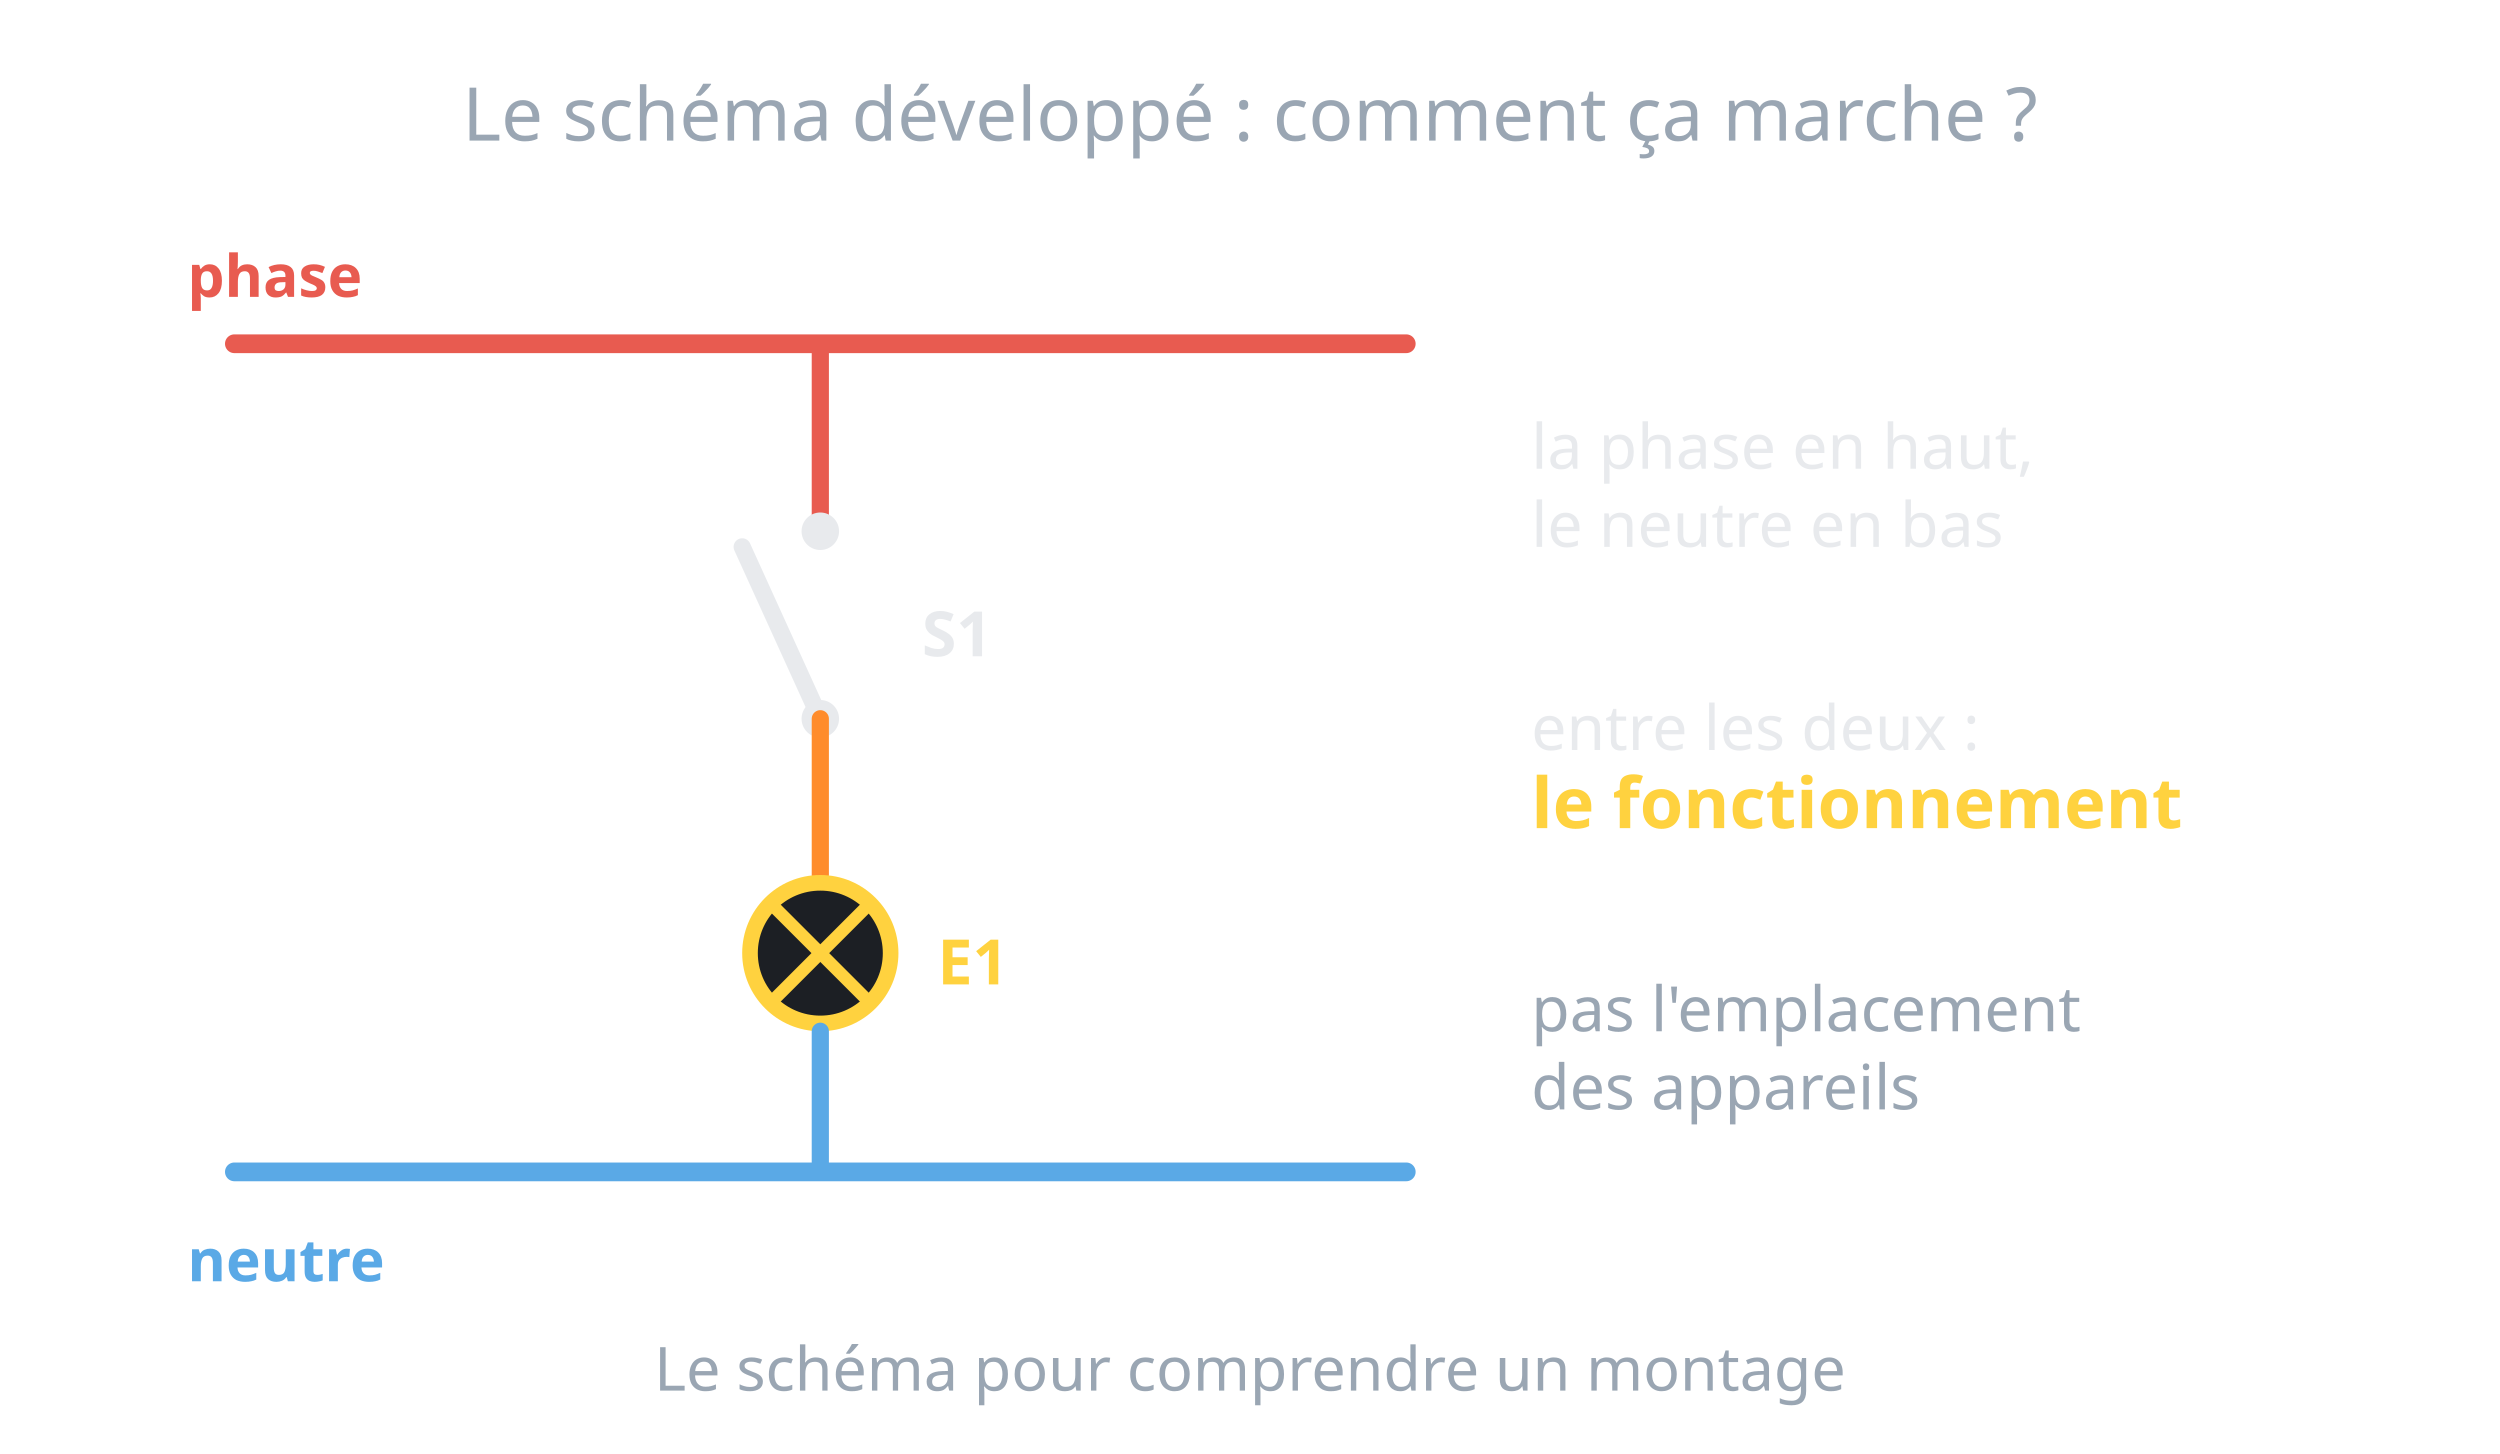
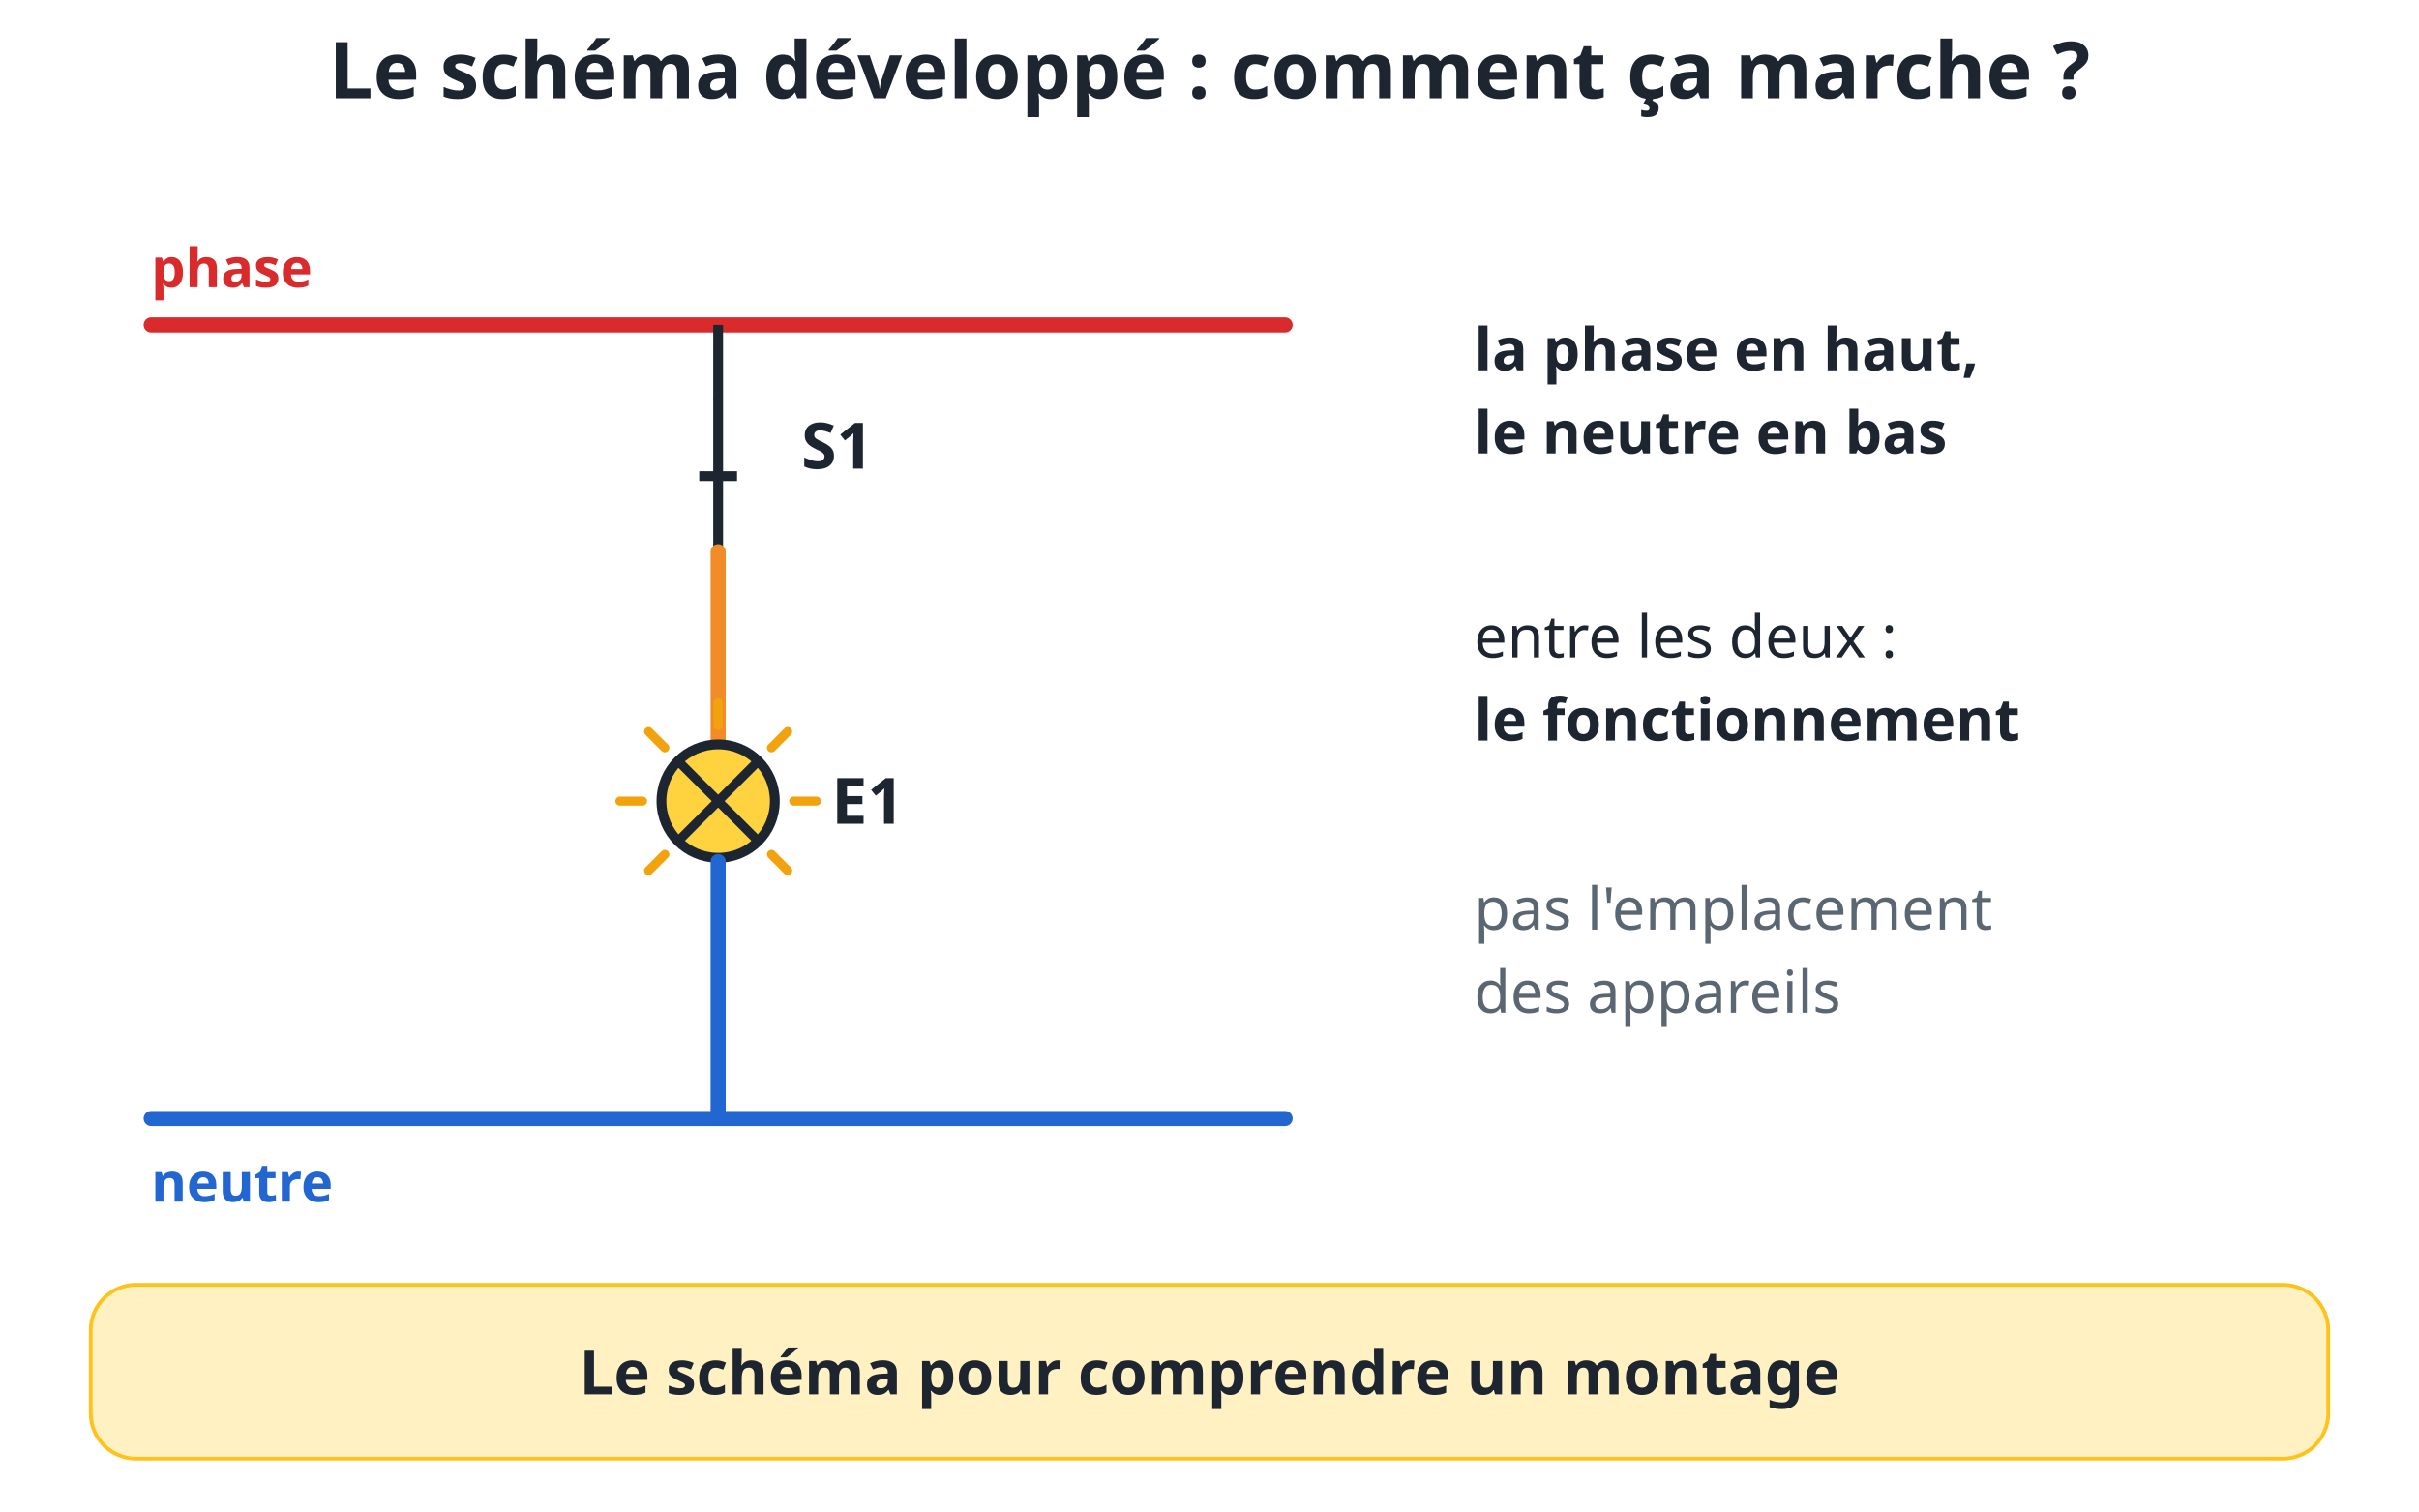
- <svg xmlns="http://www.w3.org/2000/svg" viewBox="0 0 320 186" font-family="'Segoe UI',system-ui,sans-serif" role="img" aria-label="Le schéma développé : la phase en haut, le neutre en bas ; entre les deux, l'interrupteur puis la lampe. Il montre le fonctionnement, pas l'emplacement">
-   <text x="160" y="18" text-anchor="middle" font-size="9.5" fill="#9aa6b3" font-weight="normal">Le schéma développé : comment ça marche ?</text>
-   <polyline points="30,44 180,44" fill="none" stroke="#e85b50" stroke-width="2.4" stroke-linecap="round" stroke-linejoin="round" />
-   <text x="24" y="38" text-anchor="start" font-size="7.5" fill="#e85b50" font-weight="bold">phase</text>
-   <polyline points="30,150 180,150" fill="none" stroke="#5aa9e6" stroke-width="2.4" stroke-linecap="round" stroke-linejoin="round" />
-   <text x="24" y="164" text-anchor="start" font-size="7.5" fill="#5aa9e6" font-weight="bold">neutre</text>
-   <polyline points="105,44 105,66" fill="none" stroke="#e85b50" stroke-width="2.2" stroke-linecap="round" stroke-linejoin="round" />
-   <circle cx="105" cy="68" r="2.4" fill="#e8eaed" />
-   <circle cx="105" cy="92" r="2.4" fill="#e8eaed" />
-   <polyline points="105,92 95,70" fill="none" stroke="#e8eaed" stroke-width="2.2" stroke-linecap="round" stroke-linejoin="round" />
-   <polyline points="105,92 105,112" fill="none" stroke="#ff8c2b" stroke-width="2.2" stroke-linecap="round" stroke-linejoin="round" />
-   <circle cx="105" cy="122" r="9" fill="#1c1f24" stroke="#ffd23f" stroke-width="2" />
-   <polyline points="98.7,115.7 111.3,128.3" fill="none" stroke="#ffd23f" stroke-width="1.6" stroke-linecap="round" stroke-linejoin="round" />
-   <polyline points="98.7,128.3 111.3,115.7" fill="none" stroke="#ffd23f" stroke-width="1.6" stroke-linecap="round" stroke-linejoin="round" />
-   <polyline points="105,132 105,150" fill="none" stroke="#5aa9e6" stroke-width="2.2" stroke-linecap="round" stroke-linejoin="round" />
-   <text x="118" y="84" text-anchor="start" font-size="8" fill="#e8eaed" font-weight="bold">S1</text>
-   <text x="120" y="126" text-anchor="start" font-size="8" fill="#ffd23f" font-weight="bold">E1</text>
-   <text x="196" y="60" text-anchor="start" font-size="8" fill="#e8eaed" font-weight="normal">la phase en haut,</text>
-   <text x="196" y="70" text-anchor="start" font-size="8" fill="#e8eaed" font-weight="normal">le neutre en bas</text>
-   <text x="196" y="96" text-anchor="start" font-size="8" fill="#e8eaed" font-weight="normal">entre les deux :</text>
-   <text x="196" y="106" text-anchor="start" font-size="9" fill="#ffd23f" font-weight="bold">le fonctionnement</text>
-   <text x="196" y="132" text-anchor="start" font-size="8" fill="#9aa6b3" font-weight="normal">pas l'emplacement</text>
-   <text x="196" y="142" text-anchor="start" font-size="8" fill="#9aa6b3" font-weight="normal">des appareils</text>
-   <text x="160" y="178" text-anchor="middle" font-size="7.8" fill="#9aa6b3" font-weight="normal">Le schéma pour comprendre un montage</text>
+ <svg xmlns="http://www.w3.org/2000/svg" viewBox="0 0 640 400" font-family="'Segoe UI',system-ui,sans-serif" role="img" aria-label="Schéma développé : la phase en haut, le neutre en bas ; entre les deux, l'interrupteur S1 puis la lampe E1, dans l'ordre où le courant les traverse">
+   <defs>
+     <linearGradient id="corps" x1="0" y1="0" x2="1" y2="0">
+       <stop offset="0" stop-color="#eef0f2" />
+       <stop offset=".5" stop-color="#fdfdfd" />
+       <stop offset="1" stop-color="#dfe2e6" />
+     </linearGradient>
+     <linearGradient id="nez" x1="0" y1="0" x2="0" y2="1">
+       <stop offset="0" stop-color="#ffffff" />
+       <stop offset="1" stop-color="#e9ebee" />
+     </linearGradient>
+     <linearGradient id="manette" x1="0" y1="0" x2="0" y2="1">
+       <stop offset="0" stop-color="#4a5058" />
+       <stop offset="1" stop-color="#23272c" />
+     </linearGradient>
+     <radialGradient id="vis" cx=".4" cy=".35" r=".7">
+       <stop offset="0" stop-color="#f1f2f4" />
+       <stop offset="1" stop-color="#8d949c" />
+     </radialGradient>
+     <linearGradient id="cuivreH" x1="0" y1="0" x2="0" y2="1">
+       <stop offset="0" stop-color="#f0b77a" />
+       <stop offset=".5" stop-color="#c9782f" />
+       <stop offset="1" stop-color="#8f4f17" />
+     </linearGradient>
+     <linearGradient id="cuivreV" x1="0" y1="0" x2="1" y2="0">
+       <stop offset="0" stop-color="#8f4f17" />
+       <stop offset=".45" stop-color="#f0b77a" />
+       <stop offset="1" stop-color="#9a5a1f" />
+     </linearGradient>
+     <linearGradient id="acierH" x1="0" y1="0" x2="0" y2="1">
+       <stop offset="0" stop-color="#f4f5f7" />
+       <stop offset=".5" stop-color="#aab1b9" />
+       <stop offset="1" stop-color="#7d858e" />
+     </linearGradient>
+     <linearGradient id="cylH" x1="0" y1="0" x2="0" y2="1">
+       <stop offset="0" stop-color="#d9dde1" />
+       <stop offset=".35" stop-color="#ffffff" />
+       <stop offset="1" stop-color="#c3c8ce" />
+     </linearGradient>
+     <linearGradient id="gaineV" x1="0" y1="0" x2="1" y2="0">
+       <stop offset="0" stop-color="#a81d1d" />
+       <stop offset=".4" stop-color="#ef4a4a" />
+       <stop offset="1" stop-color="#b02020" />
+     </linearGradient>
+     <linearGradient id="chaud" x1="0" y1="0" x2="1" y2="0">
+       <stop offset="0" stop-color="#3a3f46" />
+       <stop offset=".5" stop-color="#e8590c" />
+       <stop offset="1" stop-color="#ff3b1f" />
+     </linearGradient>
+     <linearGradient id="icta" x1="0" y1="0" x2="0" y2="1">
+       <stop offset="0" stop-color="#8d949c" />
+       <stop offset=".3" stop-color="#dfe3e7" />
+       <stop offset="1" stop-color="#6b727a" />
+     </linearGradient>
+     <linearGradient id="tpc" x1="0" y1="0" x2="0" y2="1">
+       <stop offset="0" stop-color="#b02020" />
+       <stop offset=".3" stop-color="#ff6b5e" />
+       <stop offset="1" stop-color="#8e1414" />
+     </linearGradient>
+     <linearGradient id="irl" x1="0" y1="0" x2="0" y2="1">
+       <stop offset="0" stop-color="#aab1b9" />
+       <stop offset=".3" stop-color="#f1f3f5" />
+       <stop offset="1" stop-color="#8d949c" />
+     </linearGradient>
+     <linearGradient id="terre" x1="0" y1="0" x2="0" y2="1">
+       <stop offset="0" stop-color="#c9a877" />
+       <stop offset="1" stop-color="#a98557" />
+     </linearGradient>
+     <pattern id="vj" width="16" height="16" patternUnits="userSpaceOnUse" patternTransform="rotate(35)">
+       <rect width="16" height="16" fill="#2e9e4f" />
+       <rect width="7" height="16" fill="#f2d21a" />
+     </pattern>
+     <filter id="ombre" x="-15%" y="-15%" width="130%" height="140%">
+       <feDropShadow dx="0" dy="4" stdDeviation="4" flood-color="#1b2430" flood-opacity=".25" />
+     </filter>
+     <g id="borne">
+       <rect x="-12" y="-12" width="24" height="24" rx="4" fill="#2b3036" />
+       <circle r="8" fill="url(#vis)" />
+       <rect x="-6" y="-1.2" width="12" height="2.4" rx="1" fill="#5a616a" transform="rotate(-25)" />
+     </g>
+   </defs>
+   <text x="320.0" y="26" text-anchor="middle" font-size="20.8" font-weight="800" fill="#1c2530">Le schéma développé : comment ça marche ?</text>
+   <path d="M40 86 H340" fill="none" stroke="#d92b2b" stroke-width="4" stroke-linejoin="round" stroke-linecap="round" />
+   <path d="M40 296 H340" fill="none" stroke="#2166d1" stroke-width="4" stroke-linejoin="round" stroke-linecap="round" />
+   <text x="40" y="76" text-anchor="start" font-size="14.3" font-weight="800" fill="#d92b2b">phase</text>
+   <text x="40" y="318" text-anchor="start" font-size="14.3" font-weight="800" fill="#2166d1">neutre</text>
+   <g transform="translate(190 86) rotate(0)">
+     <path d="M0 0 V20 M0 40 V60" stroke="#1c2530" stroke-width="2.6" />
+     <path d="M0 20 L0 40" stroke="#1c2530" stroke-width="2.6" stroke-linecap="round" />
+     <path d="M-5 40 H5" stroke="#1c2530" stroke-width="2.6" />
+   </g>
+   <text x="212" y="124" text-anchor="start" font-size="16.9" font-weight="800" fill="#1c2530">S1</text>
+   <path d="M190 146 V196" fill="none" stroke="#f28c28" stroke-width="4" stroke-linejoin="round" stroke-linecap="round" />
+   <g transform="translate(190 212) rotate(0)">
+     <path d="M20.0 0.0 L26.0 0.0" stroke="#f2a20c" stroke-width="2.4" stroke-linecap="round" />
+     <path d="M14.1 14.1 L18.4 18.4" stroke="#f2a20c" stroke-width="2.4" stroke-linecap="round" />
+     <path d="M0.0 20.0 L0.0 26.0" stroke="#f2a20c" stroke-width="2.4" stroke-linecap="round" />
+     <path d="M-14.1 14.1 L-18.4 18.4" stroke="#f2a20c" stroke-width="2.4" stroke-linecap="round" />
+     <path d="M-20.0 0.0 L-26.0 0.0" stroke="#f2a20c" stroke-width="2.4" stroke-linecap="round" />
+     <path d="M-14.1 -14.1 L-18.4 -18.4" stroke="#f2a20c" stroke-width="2.4" stroke-linecap="round" />
+     <path d="M-0.0 -20.0 L-0.0 -26.0" stroke="#f2a20c" stroke-width="2.4" stroke-linecap="round" />
+     <path d="M14.1 -14.1 L18.4 -18.4" stroke="#f2a20c" stroke-width="2.4" stroke-linecap="round" />
+     <circle r="15" fill="#ffd23f" stroke="#1c2530" stroke-width="2.6" />
+     <path d="M-10.5 -10.5 L10.5 10.5 M10.5 -10.5 L-10.5 10.5" stroke="#1c2530" stroke-width="2.4" />
+   </g>
+   <text x="220" y="218" text-anchor="start" font-size="16.9" font-weight="800" fill="#1c2530">E1</text>
+   <path d="M190 228 V296" fill="none" stroke="#2166d1" stroke-width="4" stroke-linejoin="round" stroke-linecap="round" />
+   <text x="390" y="98" text-anchor="start" font-size="15.6" font-weight="800" fill="#1c2530">la phase en haut,</text>
+   <text x="390" y="120" text-anchor="start" font-size="15.6" font-weight="800" fill="#1c2530">le neutre en bas</text>
+   <text x="390" y="174" text-anchor="start" font-size="15.6" font-weight="500" fill="#1c2530">entre les deux :</text>
+   <text x="390" y="196" text-anchor="start" font-size="15.6" font-weight="800" fill="#1c2530">le fonctionnement</text>
+   <text x="390" y="246" text-anchor="start" font-size="15.6" font-weight="500" fill="#5b6673">pas l'emplacement</text>
+   <text x="390" y="268" text-anchor="start" font-size="15.6" font-weight="500" fill="#5b6673">des appareils</text>
+   <rect x="24" y="340" width="592" height="46" rx="12" fill="#fff1c2" stroke="#ffc21a" />
+   <text x="320" y="369.0" text-anchor="middle" font-size="16.2" font-weight="800" fill="#1c2530">Le schéma pour comprendre un montage</text>
</svg>
